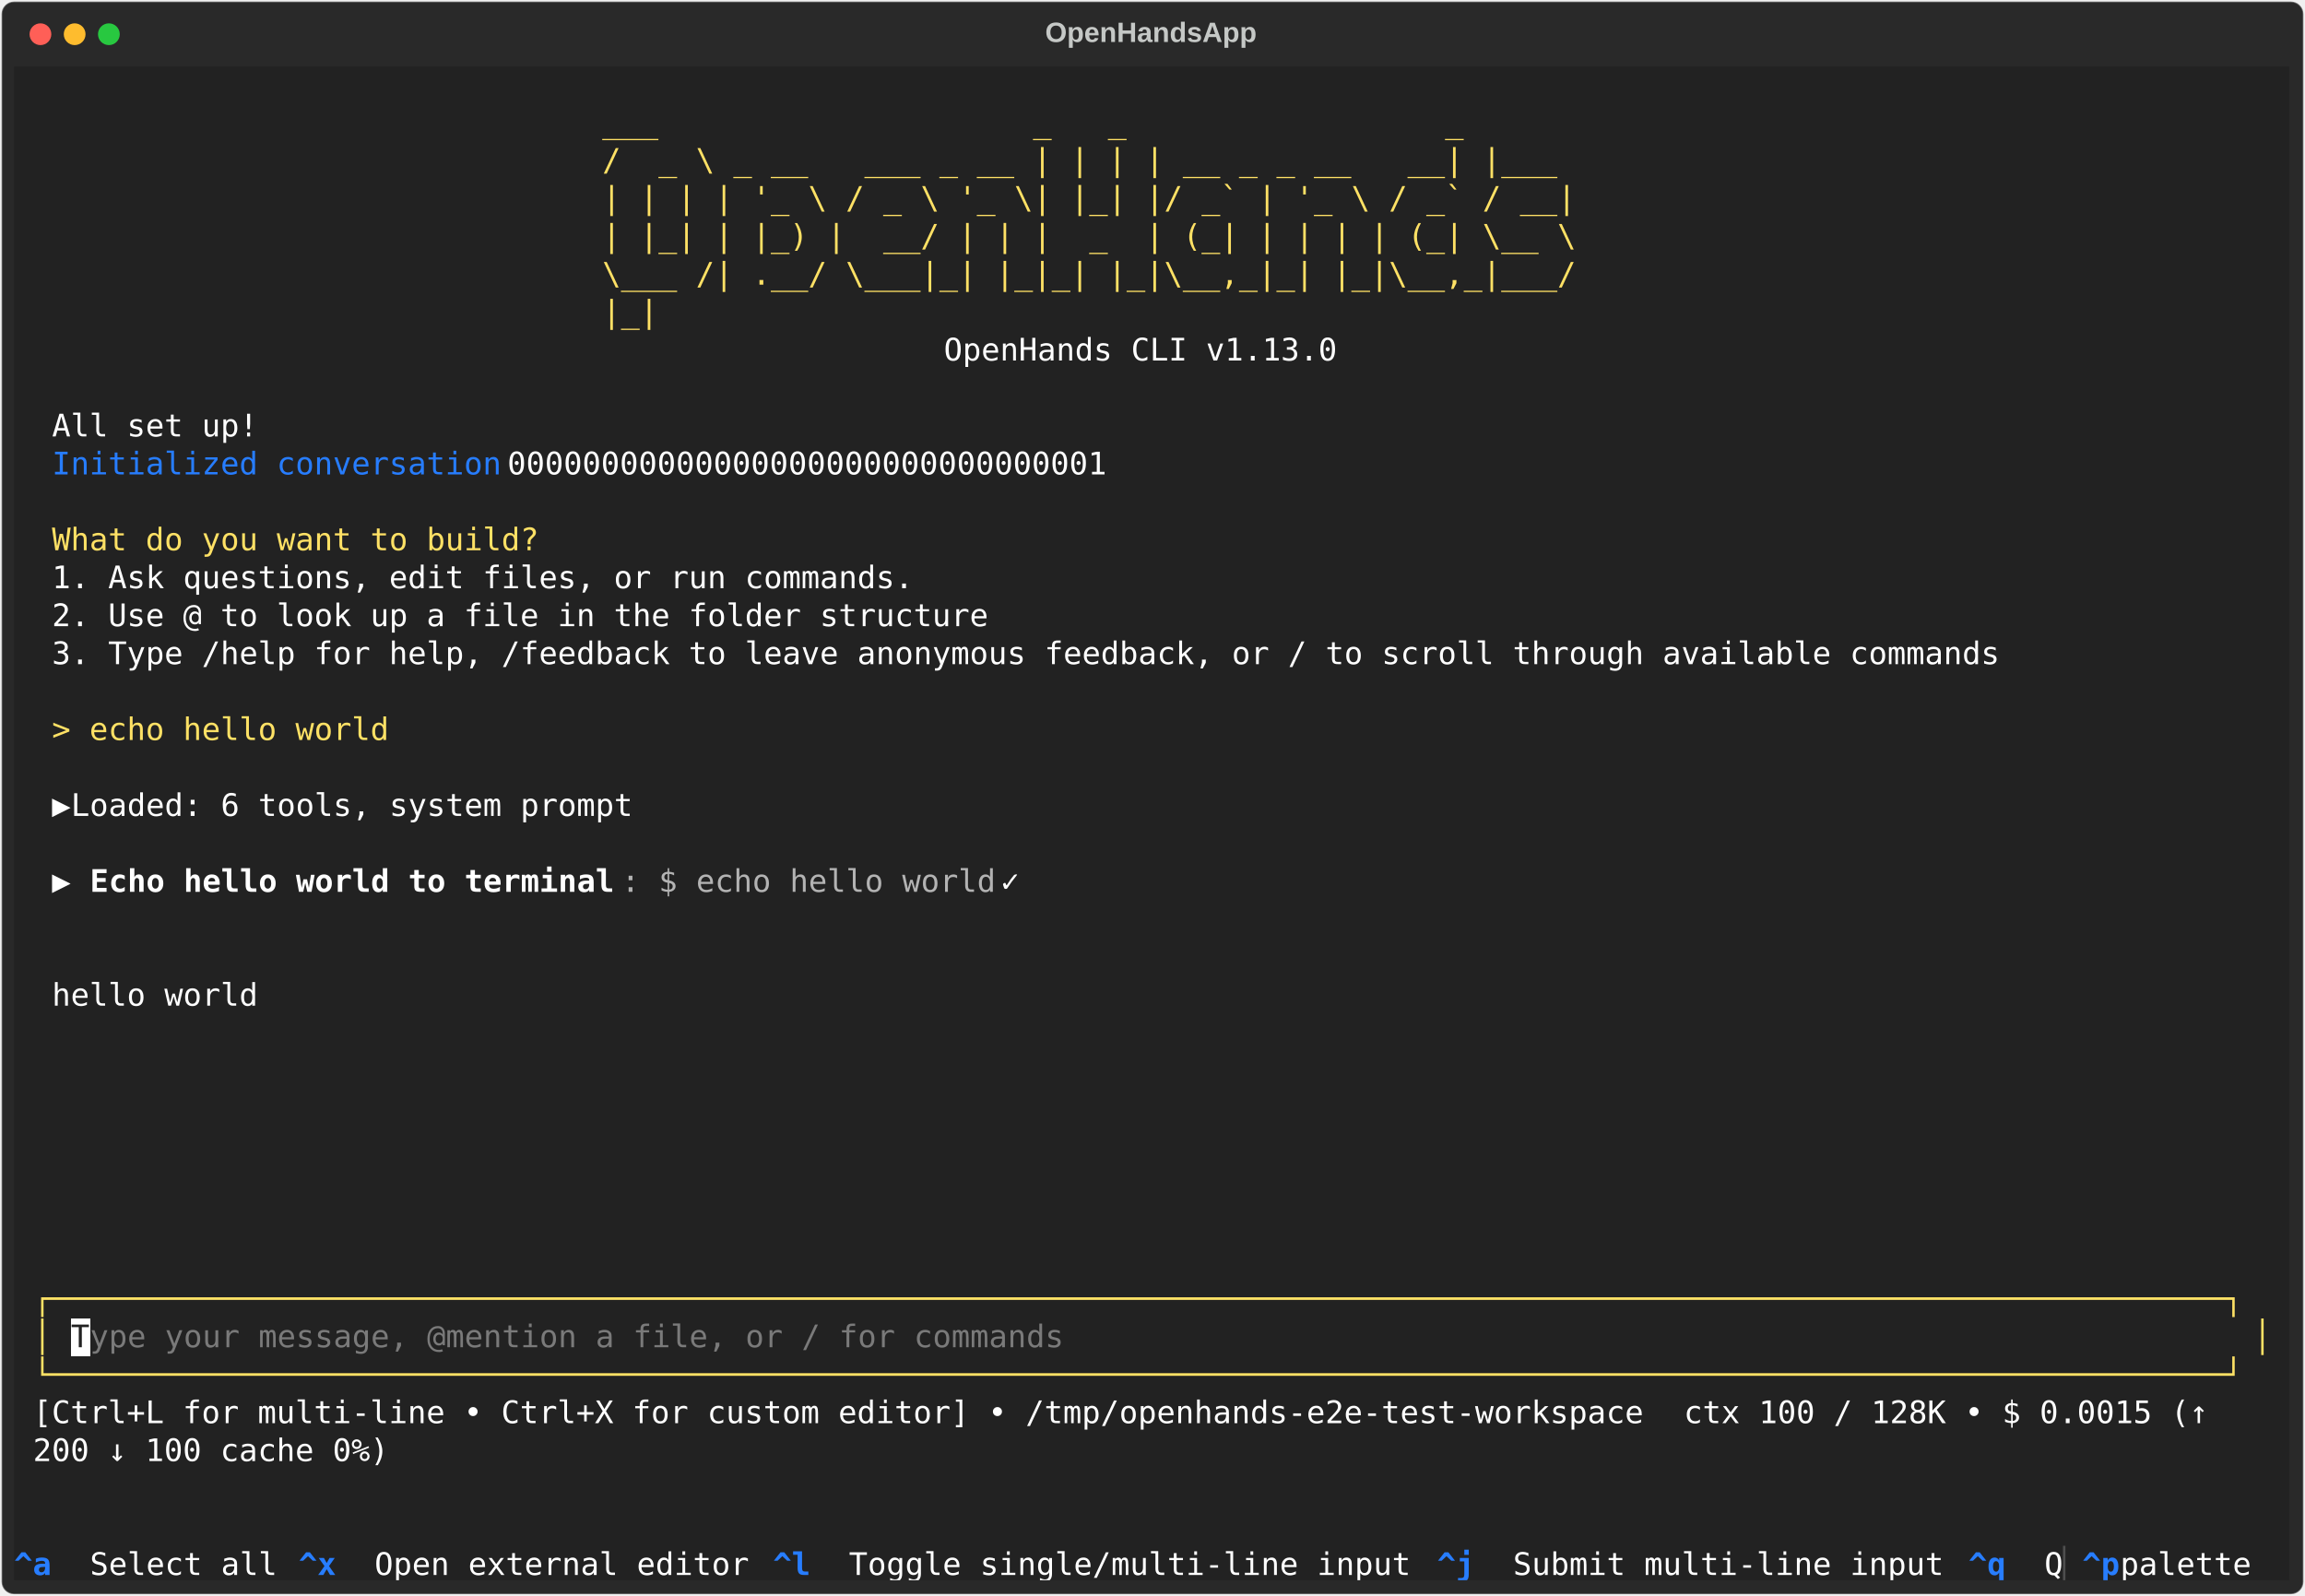
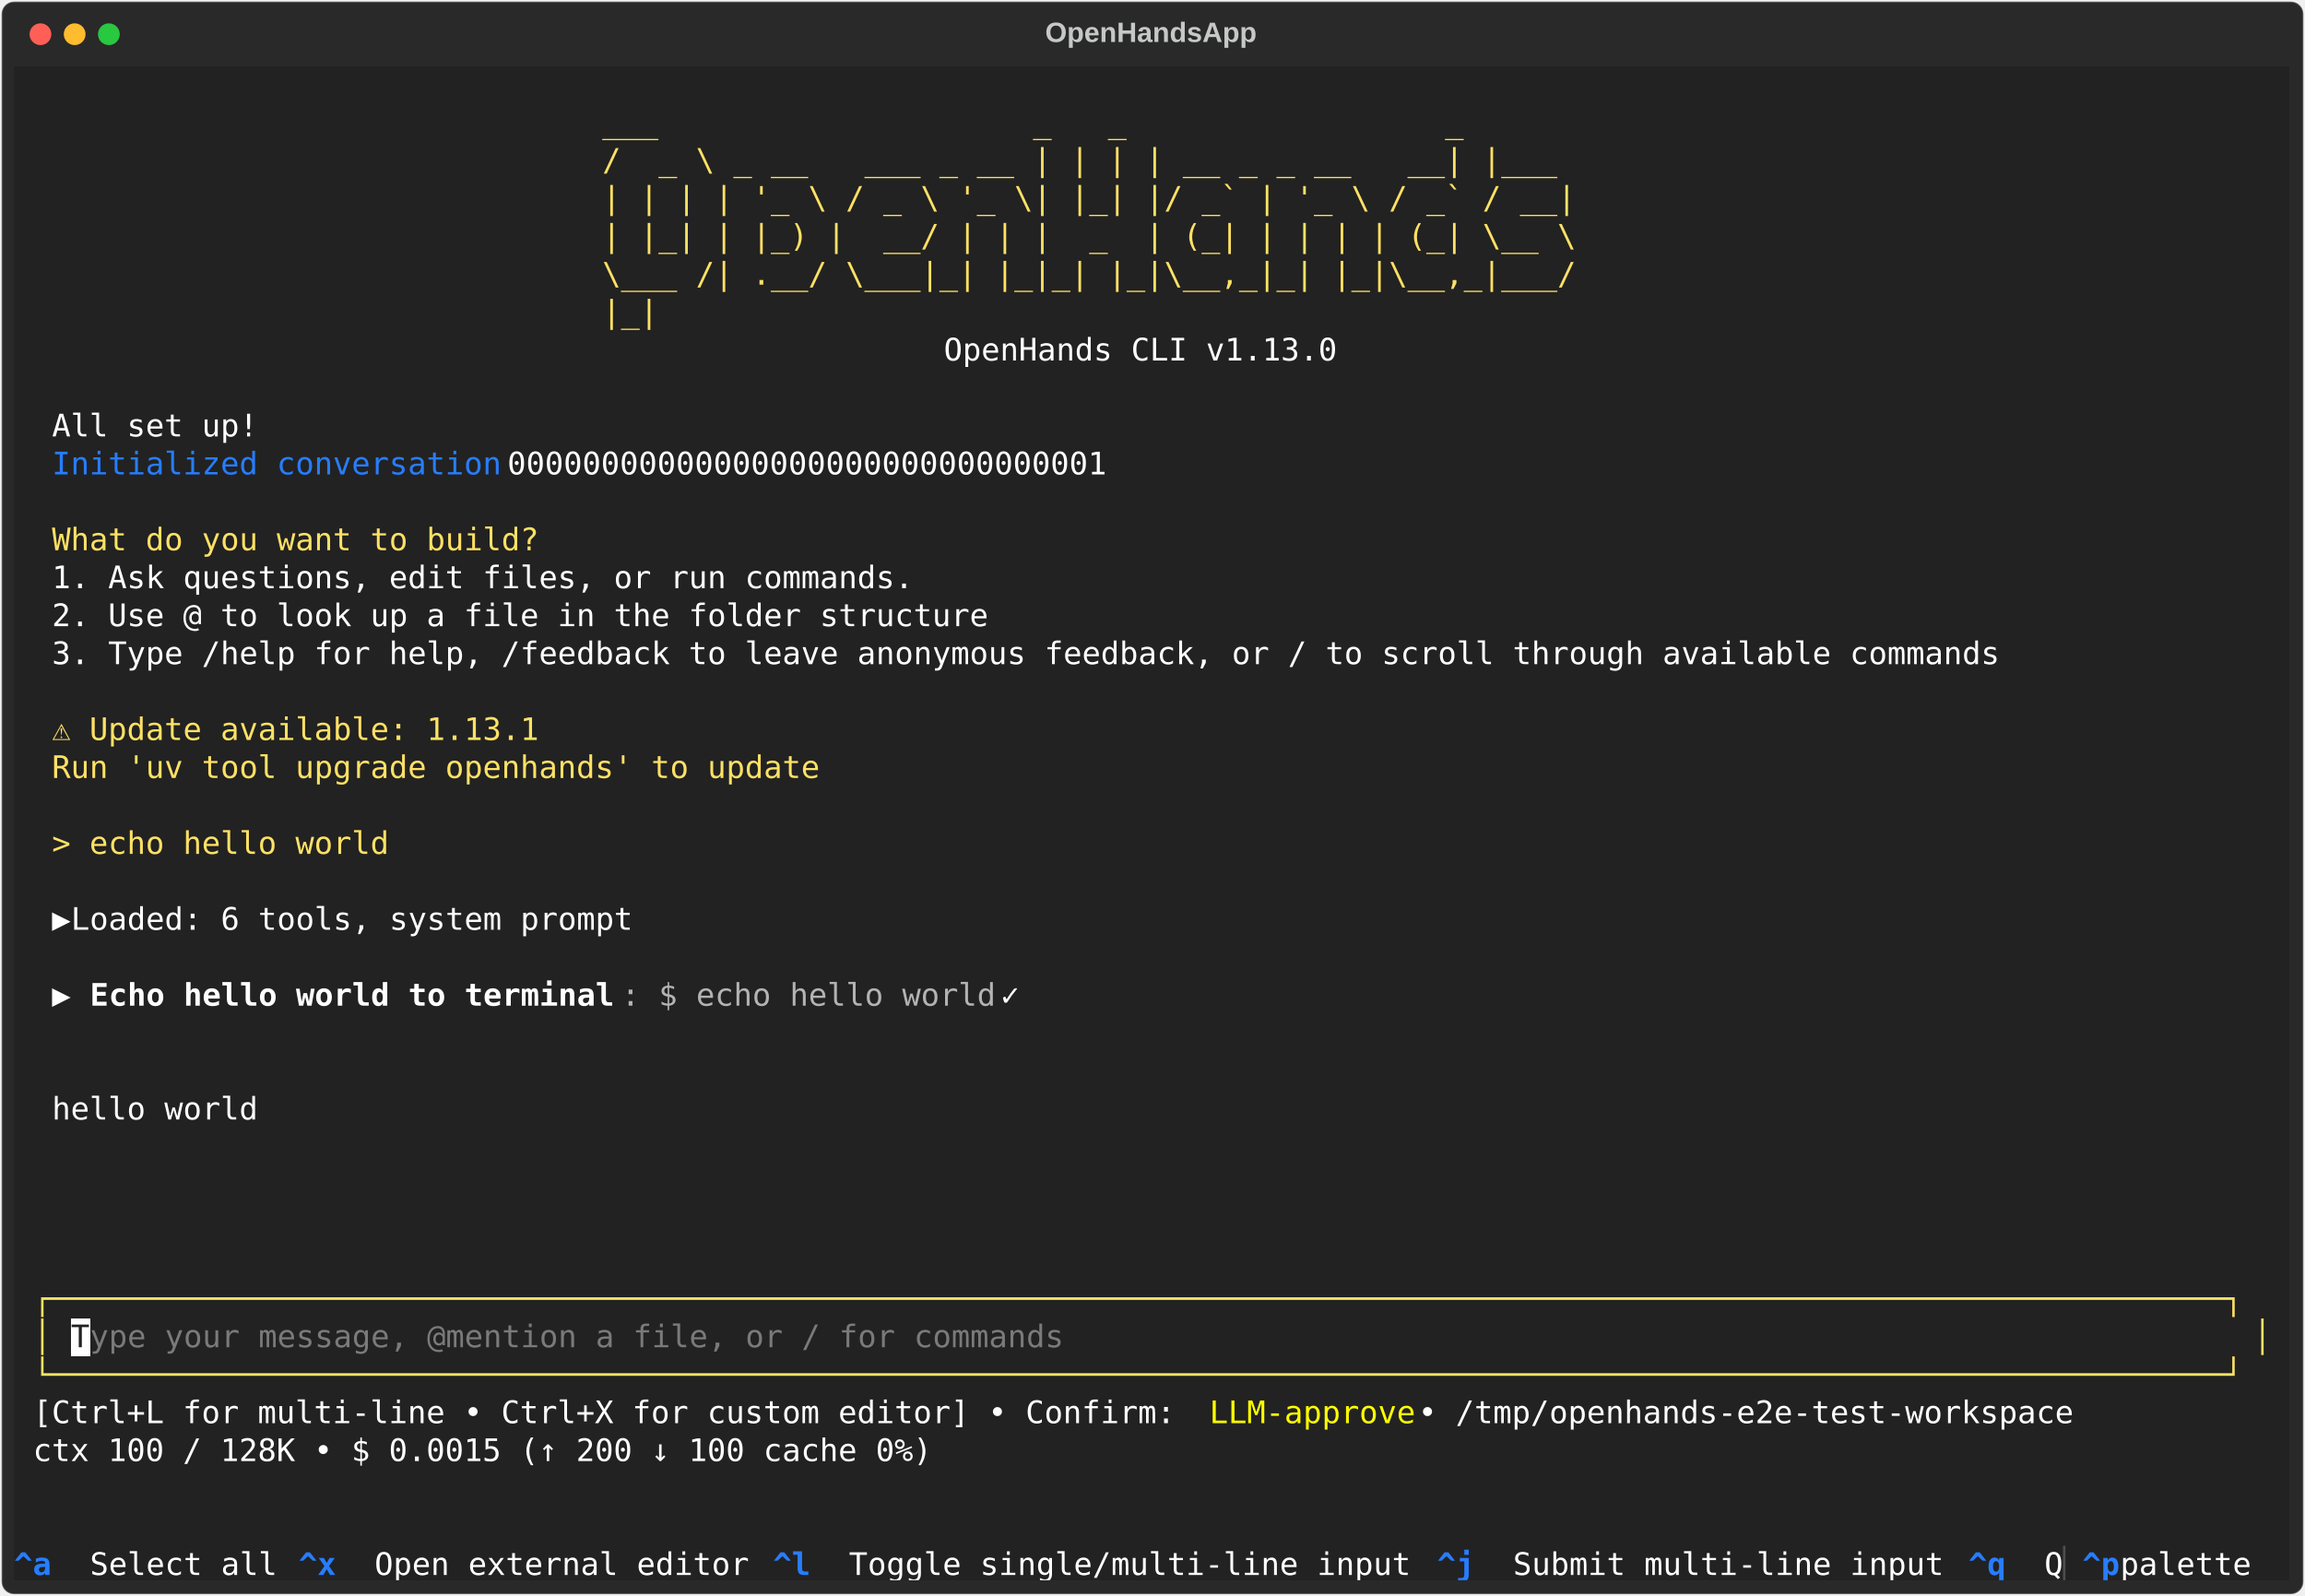
<svg xmlns="http://www.w3.org/2000/svg" class="rich-terminal" viewBox="0 0 1482 1026.0">
  <style>

    @font-face {
        font-family: "Fira Code";
        src: local("FiraCode-Regular"),
                url("https://cdnjs.cloudflare.com/ajax/libs/firacode/6.2.0/woff2/FiraCode-Regular.woff2") format("woff2"),
                url("https://cdnjs.cloudflare.com/ajax/libs/firacode/6.2.0/woff/FiraCode-Regular.woff") format("woff");
        font-style: normal;
        font-weight: 400;
    }
    @font-face {
        font-family: "Fira Code";
        src: local("FiraCode-Bold"),
                url("https://cdnjs.cloudflare.com/ajax/libs/firacode/6.2.0/woff2/FiraCode-Bold.woff2") format("woff2"),
                url("https://cdnjs.cloudflare.com/ajax/libs/firacode/6.2.0/woff/FiraCode-Bold.woff") format("woff");
        font-style: bold;
        font-weight: 700;
    }

    .terminal-matrix {
        font-family: Fira Code, monospace;
        font-size: 20px;
        line-height: 24.4px;
        font-variant-east-asian: full-width;
    }

    .terminal-title {
        font-size: 18px;
        font-weight: bold;
        font-family: arial;
    }

    .terminal-r1 { fill: #c5c8c6 }
.terminal-r2 { fill: #ffe165 }
.terminal-r3 { fill: #ffffff }
.terminal-r4 { fill: #277dff }
.terminal-r5 { fill: #fee165 }
.terminal-r6 { fill: #ffffff;font-weight: bold }
.terminal-r7 { fill: #b3b3b3 }
.terminal-r8 { fill: #222222 }
.terminal-r9 { fill: #7a7a7a }
- .terminal-r10 { fill: #277dff;font-weight: bold }
- .terminal-r11 { fill: #4e4e4e }
+ .terminal-r10 { fill: #ffff00 }
+ .terminal-r11 { fill: #277dff;font-weight: bold }
+ .terminal-r12 { fill: #4e4e4e }
    </style>
  <defs>
    <clipPath id="terminal-clip-terminal">
      <rect x="0" y="0" width="1463.0" height="975.0" />
    </clipPath>
    <clipPath id="terminal-line-0">
      <rect x="0" y="1.5" width="1464" height="24.65" />
    </clipPath>
    <clipPath id="terminal-line-1">
      <rect x="0" y="25.9" width="1464" height="24.65" />
    </clipPath>
    <clipPath id="terminal-line-2">
      <rect x="0" y="50.3" width="1464" height="24.65" />
    </clipPath>
    <clipPath id="terminal-line-3">
      <rect x="0" y="74.7" width="1464" height="24.65" />
    </clipPath>
    <clipPath id="terminal-line-4">
      <rect x="0" y="99.1" width="1464" height="24.65" />
    </clipPath>
    <clipPath id="terminal-line-5">
      <rect x="0" y="123.5" width="1464" height="24.65" />
    </clipPath>
    <clipPath id="terminal-line-6">
      <rect x="0" y="147.9" width="1464" height="24.65" />
    </clipPath>
    <clipPath id="terminal-line-7">
      <rect x="0" y="172.3" width="1464" height="24.65" />
    </clipPath>
    <clipPath id="terminal-line-8">
      <rect x="0" y="196.7" width="1464" height="24.65" />
    </clipPath>
    <clipPath id="terminal-line-9">
      <rect x="0" y="221.1" width="1464" height="24.65" />
    </clipPath>
    <clipPath id="terminal-line-10">
      <rect x="0" y="245.5" width="1464" height="24.65" />
    </clipPath>
    <clipPath id="terminal-line-11">
      <rect x="0" y="269.9" width="1464" height="24.65" />
    </clipPath>
    <clipPath id="terminal-line-12">
      <rect x="0" y="294.3" width="1464" height="24.65" />
    </clipPath>
    <clipPath id="terminal-line-13">
      <rect x="0" y="318.7" width="1464" height="24.65" />
    </clipPath>
    <clipPath id="terminal-line-14">
      <rect x="0" y="343.1" width="1464" height="24.65" />
    </clipPath>
    <clipPath id="terminal-line-15">
      <rect x="0" y="367.5" width="1464" height="24.65" />
    </clipPath>
    <clipPath id="terminal-line-16">
      <rect x="0" y="391.9" width="1464" height="24.65" />
    </clipPath>
    <clipPath id="terminal-line-17">
      <rect x="0" y="416.3" width="1464" height="24.65" />
    </clipPath>
    <clipPath id="terminal-line-18">
      <rect x="0" y="440.7" width="1464" height="24.65" />
    </clipPath>
    <clipPath id="terminal-line-19">
      <rect x="0" y="465.1" width="1464" height="24.65" />
    </clipPath>
    <clipPath id="terminal-line-20">
      <rect x="0" y="489.5" width="1464" height="24.65" />
    </clipPath>
    <clipPath id="terminal-line-21">
      <rect x="0" y="513.9" width="1464" height="24.65" />
    </clipPath>
    <clipPath id="terminal-line-22">
      <rect x="0" y="538.3" width="1464" height="24.65" />
    </clipPath>
    <clipPath id="terminal-line-23">
      <rect x="0" y="562.7" width="1464" height="24.65" />
    </clipPath>
    <clipPath id="terminal-line-24">
      <rect x="0" y="587.1" width="1464" height="24.65" />
    </clipPath>
    <clipPath id="terminal-line-25">
      <rect x="0" y="611.5" width="1464" height="24.65" />
    </clipPath>
    <clipPath id="terminal-line-26">
      <rect x="0" y="635.9" width="1464" height="24.65" />
    </clipPath>
    <clipPath id="terminal-line-27">
      <rect x="0" y="660.3" width="1464" height="24.65" />
    </clipPath>
    <clipPath id="terminal-line-28">
      <rect x="0" y="684.7" width="1464" height="24.65" />
    </clipPath>
    <clipPath id="terminal-line-29">
      <rect x="0" y="709.1" width="1464" height="24.65" />
    </clipPath>
    <clipPath id="terminal-line-30">
      <rect x="0" y="733.5" width="1464" height="24.65" />
    </clipPath>
    <clipPath id="terminal-line-31">
      <rect x="0" y="757.9" width="1464" height="24.65" />
    </clipPath>
    <clipPath id="terminal-line-32">
      <rect x="0" y="782.3" width="1464" height="24.65" />
    </clipPath>
    <clipPath id="terminal-line-33">
      <rect x="0" y="806.7" width="1464" height="24.65" />
    </clipPath>
    <clipPath id="terminal-line-34">
      <rect x="0" y="831.1" width="1464" height="24.65" />
    </clipPath>
    <clipPath id="terminal-line-35">
      <rect x="0" y="855.5" width="1464" height="24.65" />
    </clipPath>
    <clipPath id="terminal-line-36">
      <rect x="0" y="879.9" width="1464" height="24.65" />
    </clipPath>
    <clipPath id="terminal-line-37">
      <rect x="0" y="904.3" width="1464" height="24.65" />
    </clipPath>
    <clipPath id="terminal-line-38">
      <rect x="0" y="928.7" width="1464" height="24.65" />
    </clipPath>
  </defs>
  <rect fill="#292929" stroke="rgba(255,255,255,0.35)" stroke-width="1" x="1" y="1" width="1480" height="1024" rx="8" />
  <text class="terminal-title" fill="#c5c8c6" text-anchor="middle" x="740" y="27">OpenHandsApp</text>
  <g transform="translate(26,22)">
    <circle cx="0" cy="0" r="7" fill="#ff5f57" />
    <circle cx="22" cy="0" r="7" fill="#febc2e" />
    <circle cx="44" cy="0" r="7" fill="#28c840" />
  </g>
  <g transform="translate(9, 41)" clip-path="url(#terminal-clip-terminal)">
    <rect fill="#222222" x="0" y="1.5" width="1464" height="24.65" shape-rendering="crispEdges" />
    <rect fill="#222222" x="0" y="25.9" width="378.2" height="24.65" shape-rendering="crispEdges" />
    <rect fill="#222222" x="378.2" y="25.9" width="695.4" height="24.65" shape-rendering="crispEdges" />
    <rect fill="#222222" x="1073.6" y="25.9" width="390.4" height="24.65" shape-rendering="crispEdges" />
    <rect fill="#222222" x="0" y="50.3" width="378.2" height="24.65" shape-rendering="crispEdges" />
    <rect fill="#222222" x="378.2" y="50.3" width="695.4" height="24.65" shape-rendering="crispEdges" />
    <rect fill="#222222" x="1073.6" y="50.3" width="390.4" height="24.65" shape-rendering="crispEdges" />
    <rect fill="#222222" x="0" y="74.7" width="378.2" height="24.65" shape-rendering="crispEdges" />
    <rect fill="#222222" x="378.2" y="74.7" width="695.4" height="24.65" shape-rendering="crispEdges" />
    <rect fill="#222222" x="1073.6" y="74.7" width="390.4" height="24.65" shape-rendering="crispEdges" />
    <rect fill="#222222" x="0" y="99.1" width="378.2" height="24.65" shape-rendering="crispEdges" />
    <rect fill="#222222" x="378.2" y="99.1" width="695.4" height="24.65" shape-rendering="crispEdges" />
    <rect fill="#222222" x="1073.6" y="99.1" width="390.4" height="24.65" shape-rendering="crispEdges" />
    <rect fill="#222222" x="0" y="123.5" width="378.2" height="24.65" shape-rendering="crispEdges" />
    <rect fill="#222222" x="378.2" y="123.5" width="695.4" height="24.65" shape-rendering="crispEdges" />
    <rect fill="#222222" x="1073.6" y="123.5" width="390.4" height="24.65" shape-rendering="crispEdges" />
    <rect fill="#222222" x="0" y="147.9" width="378.2" height="24.65" shape-rendering="crispEdges" />
    <rect fill="#222222" x="378.2" y="147.9" width="695.4" height="24.65" shape-rendering="crispEdges" />
    <rect fill="#222222" x="1073.6" y="147.9" width="390.4" height="24.65" shape-rendering="crispEdges" />
    <rect fill="#222222" x="0" y="172.3" width="597.8" height="24.65" shape-rendering="crispEdges" />
    <rect fill="#222222" x="597.8" y="172.3" width="256.2" height="24.65" shape-rendering="crispEdges" />
    <rect fill="#222222" x="854" y="172.3" width="610" height="24.65" shape-rendering="crispEdges" />
    <rect fill="#222222" x="0" y="196.7" width="1464" height="24.65" shape-rendering="crispEdges" />
    <rect fill="#222222" x="0" y="221.1" width="24.4" height="24.65" shape-rendering="crispEdges" />
    <rect fill="#222222" x="24.4" y="221.1" width="134.2" height="24.65" shape-rendering="crispEdges" />
    <rect fill="#222222" x="158.6" y="221.1" width="1305.4" height="24.65" shape-rendering="crispEdges" />
    <rect fill="#222222" x="0" y="245.5" width="24.4" height="24.65" shape-rendering="crispEdges" />
    <rect fill="#222222" x="24.4" y="245.5" width="292.8" height="24.65" shape-rendering="crispEdges" />
    <rect fill="#222222" x="317.2" y="245.5" width="402.6" height="24.65" shape-rendering="crispEdges" />
    <rect fill="#222222" x="719.8" y="245.5" width="744.2" height="24.65" shape-rendering="crispEdges" />
    <rect fill="#222222" x="0" y="269.9" width="1464" height="24.65" shape-rendering="crispEdges" />
    <rect fill="#222222" x="0" y="294.3" width="24.4" height="24.65" shape-rendering="crispEdges" />
    <rect fill="#222222" x="24.4" y="294.3" width="317.2" height="24.65" shape-rendering="crispEdges" />
    <rect fill="#222222" x="341.6" y="294.3" width="1122.4" height="24.65" shape-rendering="crispEdges" />
    <rect fill="#222222" x="0" y="318.7" width="24.4" height="24.65" shape-rendering="crispEdges" />
    <rect fill="#222222" x="24.4" y="318.7" width="561.2" height="24.65" shape-rendering="crispEdges" />
    <rect fill="#222222" x="585.6" y="318.7" width="878.4" height="24.65" shape-rendering="crispEdges" />
    <rect fill="#222222" x="0" y="343.1" width="24.4" height="24.65" shape-rendering="crispEdges" />
    <rect fill="#222222" x="24.4" y="343.1" width="610" height="24.65" shape-rendering="crispEdges" />
    <rect fill="#222222" x="634.4" y="343.1" width="829.6" height="24.65" shape-rendering="crispEdges" />
    <rect fill="#222222" x="0" y="367.5" width="24.4" height="24.65" shape-rendering="crispEdges" />
    <rect fill="#222222" x="24.4" y="367.5" width="1268.8" height="24.65" shape-rendering="crispEdges" />
    <rect fill="#222222" x="1293.2" y="367.5" width="170.8" height="24.65" shape-rendering="crispEdges" />
    <rect fill="#222222" x="0" y="391.9" width="1464" height="24.65" shape-rendering="crispEdges" />
    <rect fill="#222222" x="0" y="416.3" width="24.4" height="24.65" shape-rendering="crispEdges" />
-     <rect fill="#222222" x="24.4" y="416.3" width="219.6" height="24.65" shape-rendering="crispEdges" />
-     <rect fill="#222222" x="244" y="416.3" width="1220" height="24.65" shape-rendering="crispEdges" />
-     <rect fill="#222222" x="0" y="440.7" width="1464" height="24.65" shape-rendering="crispEdges" />
-     <rect fill="#222222" x="0" y="465.1" width="24.4" height="24.65" shape-rendering="crispEdges" />
-     <rect fill="#222222" x="24.4" y="465.1" width="12.2" height="24.65" shape-rendering="crispEdges" />
-     <rect fill="#222222" x="36.6" y="465.1" width="378.2" height="24.65" shape-rendering="crispEdges" />
-     <rect fill="#222222" x="414.8" y="465.1" width="1049.2" height="24.65" shape-rendering="crispEdges" />
-     <rect fill="#222222" x="0" y="489.5" width="1464" height="24.65" shape-rendering="crispEdges" />
-     <rect fill="#222222" x="0" y="513.9" width="24.4" height="24.65" shape-rendering="crispEdges" />
-     <rect fill="#222222" x="24.4" y="513.9" width="12.2" height="24.65" shape-rendering="crispEdges" />
-     <rect fill="#222222" x="36.6" y="513.9" width="12.2" height="24.65" shape-rendering="crispEdges" />
-     <rect fill="#222222" x="48.8" y="513.9" width="341.6" height="24.65" shape-rendering="crispEdges" />
-     <rect fill="#222222" x="390.4" y="513.9" width="244" height="24.65" shape-rendering="crispEdges" />
-     <rect fill="#222222" x="634.4" y="513.9" width="24.4" height="24.65" shape-rendering="crispEdges" />
-     <rect fill="#222222" x="658.8" y="513.9" width="805.2" height="24.65" shape-rendering="crispEdges" />
-     <rect fill="#222222" x="0" y="538.3" width="1464" height="24.65" shape-rendering="crispEdges" />
+     <rect fill="#222222" x="24.4" y="416.3" width="317.2" height="24.65" shape-rendering="crispEdges" />
+     <rect fill="#222222" x="341.6" y="416.3" width="1122.4" height="24.65" shape-rendering="crispEdges" />
+     <rect fill="#222222" x="0" y="440.7" width="24.4" height="24.65" shape-rendering="crispEdges" />
+     <rect fill="#222222" x="24.4" y="440.7" width="500.2" height="24.65" shape-rendering="crispEdges" />
+     <rect fill="#222222" x="524.6" y="440.7" width="939.4" height="24.65" shape-rendering="crispEdges" />
+     <rect fill="#222222" x="0" y="465.1" width="1464" height="24.65" shape-rendering="crispEdges" />
+     <rect fill="#222222" x="0" y="489.5" width="24.4" height="24.65" shape-rendering="crispEdges" />
+     <rect fill="#222222" x="24.4" y="489.5" width="219.6" height="24.65" shape-rendering="crispEdges" />
+     <rect fill="#222222" x="244" y="489.5" width="1220" height="24.65" shape-rendering="crispEdges" />
+     <rect fill="#222222" x="0" y="513.9" width="1464" height="24.65" shape-rendering="crispEdges" />
+     <rect fill="#222222" x="0" y="538.3" width="24.4" height="24.65" shape-rendering="crispEdges" />
+     <rect fill="#222222" x="24.4" y="538.3" width="12.2" height="24.65" shape-rendering="crispEdges" />
+     <rect fill="#222222" x="36.6" y="538.3" width="378.2" height="24.65" shape-rendering="crispEdges" />
+     <rect fill="#222222" x="414.8" y="538.3" width="1049.2" height="24.65" shape-rendering="crispEdges" />
    <rect fill="#222222" x="0" y="562.7" width="1464" height="24.65" shape-rendering="crispEdges" />
    <rect fill="#222222" x="0" y="587.1" width="24.4" height="24.65" shape-rendering="crispEdges" />
-     <rect fill="#222222" x="24.4" y="587.1" width="134.2" height="24.65" shape-rendering="crispEdges" />
-     <rect fill="#222222" x="158.6" y="587.1" width="1305.4" height="24.65" shape-rendering="crispEdges" />
+     <rect fill="#222222" x="24.4" y="587.1" width="12.2" height="24.65" shape-rendering="crispEdges" />
+     <rect fill="#222222" x="36.6" y="587.1" width="12.2" height="24.65" shape-rendering="crispEdges" />
+     <rect fill="#222222" x="48.8" y="587.1" width="341.6" height="24.65" shape-rendering="crispEdges" />
+     <rect fill="#222222" x="390.4" y="587.1" width="244" height="24.65" shape-rendering="crispEdges" />
+     <rect fill="#222222" x="634.4" y="587.1" width="24.4" height="24.65" shape-rendering="crispEdges" />
+     <rect fill="#222222" x="658.8" y="587.1" width="805.2" height="24.65" shape-rendering="crispEdges" />
    <rect fill="#222222" x="0" y="611.5" width="1464" height="24.65" shape-rendering="crispEdges" />
    <rect fill="#222222" x="0" y="635.9" width="1464" height="24.65" shape-rendering="crispEdges" />
-     <rect fill="#222222" x="0" y="660.3" width="1464" height="24.65" shape-rendering="crispEdges" />
+     <rect fill="#222222" x="0" y="660.3" width="24.4" height="24.65" shape-rendering="crispEdges" />
+     <rect fill="#222222" x="24.4" y="660.3" width="134.2" height="24.65" shape-rendering="crispEdges" />
+     <rect fill="#222222" x="158.6" y="660.3" width="1305.4" height="24.65" shape-rendering="crispEdges" />
    <rect fill="#222222" x="0" y="684.7" width="1464" height="24.65" shape-rendering="crispEdges" />
    <rect fill="#222222" x="0" y="709.1" width="1464" height="24.65" shape-rendering="crispEdges" />
    <rect fill="#222222" x="0" y="733.5" width="1464" height="24.65" shape-rendering="crispEdges" />
    <rect fill="#222222" x="0" y="757.9" width="12.2" height="24.65" shape-rendering="crispEdges" />
    <rect fill="#222222" x="12.2" y="757.9" width="12.2" height="24.65" shape-rendering="crispEdges" />
    <rect fill="#222222" x="24.4" y="757.9" width="1439.6" height="24.65" shape-rendering="crispEdges" />
    <rect fill="#222222" x="0" y="782.3" width="12.2" height="24.65" shape-rendering="crispEdges" />
    <rect fill="#222222" x="12.2" y="782.3" width="1439.6" height="24.65" shape-rendering="crispEdges" />
    <rect fill="#222222" x="1451.8" y="782.3" width="12.2" height="24.65" shape-rendering="crispEdges" />
    <rect fill="#222222" x="0" y="806.7" width="12.2" height="24.65" shape-rendering="crispEdges" />
    <rect fill="#222222" x="12.2" y="806.7" width="12.2" height="24.65" shape-rendering="crispEdges" />
    <rect fill="#222222" x="24.4" y="806.7" width="12.2" height="24.65" shape-rendering="crispEdges" />
    <rect fill="#ffffff" x="36.6" y="806.7" width="12.2" height="24.65" shape-rendering="crispEdges" />
    <rect fill="#222222" x="48.8" y="806.7" width="634.4" height="24.65" shape-rendering="crispEdges" />
    <rect fill="#222222" x="683.2" y="806.7" width="756.4" height="24.65" shape-rendering="crispEdges" />
    <rect fill="#222222" x="1439.6" y="806.7" width="12.2" height="24.65" shape-rendering="crispEdges" />
    <rect fill="#222222" x="1451.8" y="806.7" width="12.2" height="24.65" shape-rendering="crispEdges" />
    <rect fill="#222222" x="0" y="831.1" width="12.2" height="24.65" shape-rendering="crispEdges" />
    <rect fill="#222222" x="12.2" y="831.1" width="1439.6" height="24.65" shape-rendering="crispEdges" />
    <rect fill="#222222" x="1451.8" y="831.1" width="12.2" height="24.65" shape-rendering="crispEdges" />
    <rect fill="#222222" x="0" y="855.5" width="12.2" height="24.65" shape-rendering="crispEdges" />
-     <rect fill="#222222" x="12.2" y="855.5" width="1061.4" height="24.65" shape-rendering="crispEdges" />
-     <rect fill="#222222" x="1073.6" y="855.5" width="341.6" height="24.65" shape-rendering="crispEdges" />
-     <rect fill="#222222" x="1415.2" y="855.5" width="48.8" height="24.65" shape-rendering="crispEdges" />
+     <rect fill="#222222" x="12.2" y="855.5" width="756.4" height="24.65" shape-rendering="crispEdges" />
+     <rect fill="#222222" x="768.6" y="855.5" width="134.2" height="24.65" shape-rendering="crispEdges" />
+     <rect fill="#222222" x="902.8" y="855.5" width="439.2" height="24.65" shape-rendering="crispEdges" />
+     <rect fill="#222222" x="1342" y="855.5" width="122" height="24.65" shape-rendering="crispEdges" />
    <rect fill="#222222" x="0" y="879.9" width="12.2" height="24.65" shape-rendering="crispEdges" />
-     <rect fill="#222222" x="12.2" y="879.9" width="231.8" height="24.65" shape-rendering="crispEdges" />
-     <rect fill="#222222" x="244" y="879.9" width="1220" height="24.65" shape-rendering="crispEdges" />
+     <rect fill="#222222" x="12.2" y="879.9" width="585.6" height="24.65" shape-rendering="crispEdges" />
+     <rect fill="#222222" x="597.8" y="879.9" width="866.2" height="24.65" shape-rendering="crispEdges" />
    <rect fill="#222222" x="0" y="904.3" width="1464" height="24.65" shape-rendering="crispEdges" />
    <rect fill="#222222" x="0" y="928.7" width="1464" height="24.65" shape-rendering="crispEdges" />
    <rect fill="#222222" x="0" y="953.1" width="48.8" height="24.65" shape-rendering="crispEdges" />
    <rect fill="#222222" x="48.8" y="953.1" width="134.2" height="24.65" shape-rendering="crispEdges" />
    <rect fill="#222222" x="183" y="953.1" width="48.8" height="24.65" shape-rendering="crispEdges" />
    <rect fill="#222222" x="231.8" y="953.1" width="256.2" height="24.65" shape-rendering="crispEdges" />
    <rect fill="#222222" x="488" y="953.1" width="48.8" height="24.65" shape-rendering="crispEdges" />
    <rect fill="#222222" x="536.8" y="953.1" width="378.2" height="24.65" shape-rendering="crispEdges" />
    <rect fill="#222222" x="915" y="953.1" width="48.8" height="24.65" shape-rendering="crispEdges" />
    <rect fill="#222222" x="963.8" y="953.1" width="292.8" height="24.65" shape-rendering="crispEdges" />
    <rect fill="#222222" x="1256.6" y="953.1" width="48.8" height="24.65" shape-rendering="crispEdges" />
    <rect fill="#222222" x="1305.4" y="953.1" width="12.2" height="24.65" shape-rendering="crispEdges" />
    <rect fill="#222222" x="1317.6" y="953.1" width="12.2" height="24.65" shape-rendering="crispEdges" />
    <rect fill="#222222" x="1329.8" y="953.1" width="24.4" height="24.65" shape-rendering="crispEdges" />
    <rect fill="#222222" x="1354.2" y="953.1" width="97.6" height="24.65" shape-rendering="crispEdges" />
    <rect fill="#222222" x="1451.8" y="953.1" width="12.2" height="24.65" shape-rendering="crispEdges" />
    <g class="terminal-matrix">
      <text class="terminal-r1" x="1464" y="20" textLength="12.2" clip-path="url(#terminal-line-0)">
</text>
      <text class="terminal-r2" x="378.2" y="44.4" textLength="695.4" clip-path="url(#terminal-line-1)">     ___                    _   _                 _      </text>
      <text class="terminal-r1" x="1464" y="44.4" textLength="12.2" clip-path="url(#terminal-line-1)">
</text>
      <text class="terminal-r2" x="378.2" y="68.8" textLength="695.4" clip-path="url(#terminal-line-2)">    /  _ \ _ __   ___ _ __ | | | | __ _ _ __   __| |___  </text>
      <text class="terminal-r1" x="1464" y="68.8" textLength="12.2" clip-path="url(#terminal-line-2)">
</text>
      <text class="terminal-r2" x="378.2" y="93.2" textLength="695.4" clip-path="url(#terminal-line-3)">    | | | | '_ \ / _ \ '_ \| |_| |/ _` | '_ \ / _` / __| </text>
      <text class="terminal-r1" x="1464" y="93.2" textLength="12.2" clip-path="url(#terminal-line-3)">
</text>
      <text class="terminal-r2" x="378.2" y="117.6" textLength="695.4" clip-path="url(#terminal-line-4)">    | |_| | |_) |  __/ | | |  _  | (_| | | | | (_| \__ \ </text>
      <text class="terminal-r1" x="1464" y="117.6" textLength="12.2" clip-path="url(#terminal-line-4)">
</text>
      <text class="terminal-r2" x="378.2" y="142" textLength="695.4" clip-path="url(#terminal-line-5)">    \___ /| .__/ \___|_| |_|_| |_|\__,_|_| |_|\__,_|___/ </text>
      <text class="terminal-r1" x="1464" y="142" textLength="12.2" clip-path="url(#terminal-line-5)">
</text>
      <text class="terminal-r2" x="378.2" y="166.4" textLength="695.4" clip-path="url(#terminal-line-6)">          |_|                                            </text>
      <text class="terminal-r1" x="1464" y="166.4" textLength="12.2" clip-path="url(#terminal-line-6)">
</text>
      <text class="terminal-r3" x="597.8" y="190.8" textLength="256.2" clip-path="url(#terminal-line-7)">OpenHands CLI v1.13.0</text>
      <text class="terminal-r1" x="1464" y="190.8" textLength="12.2" clip-path="url(#terminal-line-7)">
</text>
      <text class="terminal-r1" x="1464" y="215.2" textLength="12.2" clip-path="url(#terminal-line-8)">
</text>
      <text class="terminal-r3" x="24.4" y="239.6" textLength="134.2" clip-path="url(#terminal-line-9)">All set up!</text>
      <text class="terminal-r1" x="1464" y="239.6" textLength="12.2" clip-path="url(#terminal-line-9)">
</text>
      <text class="terminal-r4" x="24.4" y="264" textLength="292.8" clip-path="url(#terminal-line-10)">Initialized conversation</text>
      <text class="terminal-r3" x="317.2" y="264" textLength="402.6" clip-path="url(#terminal-line-10)"> 00000000000000000000000000000001</text>
      <text class="terminal-r1" x="1464" y="264" textLength="12.2" clip-path="url(#terminal-line-10)">
</text>
      <text class="terminal-r1" x="1464" y="288.4" textLength="12.2" clip-path="url(#terminal-line-11)">
</text>
      <text class="terminal-r2" x="24.4" y="312.8" textLength="317.2" clip-path="url(#terminal-line-12)">What do you want to build?</text>
      <text class="terminal-r1" x="1464" y="312.8" textLength="12.2" clip-path="url(#terminal-line-12)">
</text>
      <text class="terminal-r3" x="24.4" y="337.2" textLength="561.2" clip-path="url(#terminal-line-13)">1. Ask questions, edit files, or run commands.</text>
      <text class="terminal-r1" x="1464" y="337.2" textLength="12.2" clip-path="url(#terminal-line-13)">
</text>
      <text class="terminal-r3" x="24.4" y="361.6" textLength="610" clip-path="url(#terminal-line-14)">2. Use @ to look up a file in the folder structure</text>
      <text class="terminal-r1" x="1464" y="361.6" textLength="12.2" clip-path="url(#terminal-line-14)">
</text>
      <text class="terminal-r3" x="24.4" y="386" textLength="1268.8" clip-path="url(#terminal-line-15)">3. Type /help for help, /feedback to leave anonymous feedback, or / to scroll through available commands</text>
      <text class="terminal-r1" x="1464" y="386" textLength="12.2" clip-path="url(#terminal-line-15)">
</text>
      <text class="terminal-r1" x="1464" y="410.4" textLength="12.2" clip-path="url(#terminal-line-16)">
</text>
-       <text class="terminal-r5" x="24.4" y="434.8" textLength="219.6" clip-path="url(#terminal-line-17)">&gt; echo hello world</text>
+       <text class="terminal-r2" x="24.4" y="434.8" textLength="317.2" clip-path="url(#terminal-line-17)">⚠ Update available: 1.13.1</text>
      <text class="terminal-r1" x="1464" y="434.8" textLength="12.2" clip-path="url(#terminal-line-17)">
</text>
+       <text class="terminal-r5" x="24.4" y="459.2" textLength="500.2" clip-path="url(#terminal-line-18)">Run 'uv tool upgrade openhands' to update</text>
      <text class="terminal-r1" x="1464" y="459.2" textLength="12.2" clip-path="url(#terminal-line-18)">
</text>
-       <text class="terminal-r3" x="24.4" y="483.6" textLength="12.2" clip-path="url(#terminal-line-19)">▶</text>
-       <text class="terminal-r3" x="36.6" y="483.6" textLength="378.2" clip-path="url(#terminal-line-19)"> Loaded: 6 tools, system prompt</text>
      <text class="terminal-r1" x="1464" y="483.6" textLength="12.2" clip-path="url(#terminal-line-19)">
</text>
+       <text class="terminal-r5" x="24.4" y="508" textLength="219.6" clip-path="url(#terminal-line-20)">&gt; echo hello world</text>
      <text class="terminal-r1" x="1464" y="508" textLength="12.2" clip-path="url(#terminal-line-20)">
</text>
-       <text class="terminal-r3" x="24.4" y="532.4" textLength="12.2" clip-path="url(#terminal-line-21)">▶</text>
-       <text class="terminal-r6" x="48.8" y="532.4" textLength="341.6" clip-path="url(#terminal-line-21)">Echo hello world to terminal</text>
-       <text class="terminal-r7" x="390.4" y="532.4" textLength="244" clip-path="url(#terminal-line-21)">: $ echo hello world</text>
-       <text class="terminal-r3" x="634.4" y="532.4" textLength="24.4" clip-path="url(#terminal-line-21)"> ✓</text>
      <text class="terminal-r1" x="1464" y="532.4" textLength="12.2" clip-path="url(#terminal-line-21)">
</text>
+       <text class="terminal-r3" x="24.4" y="556.8" textLength="12.2" clip-path="url(#terminal-line-22)">▶</text>
+       <text class="terminal-r3" x="36.6" y="556.8" textLength="378.2" clip-path="url(#terminal-line-22)"> Loaded: 6 tools, system prompt</text>
      <text class="terminal-r1" x="1464" y="556.8" textLength="12.2" clip-path="url(#terminal-line-22)">
</text>
      <text class="terminal-r1" x="1464" y="581.2" textLength="12.2" clip-path="url(#terminal-line-23)">
</text>
-       <text class="terminal-r3" x="24.4" y="605.6" textLength="134.2" clip-path="url(#terminal-line-24)">hello world</text>
+       <text class="terminal-r3" x="24.4" y="605.6" textLength="12.2" clip-path="url(#terminal-line-24)">▶</text>
+       <text class="terminal-r6" x="48.8" y="605.6" textLength="341.6" clip-path="url(#terminal-line-24)">Echo hello world to terminal</text>
+       <text class="terminal-r7" x="390.4" y="605.6" textLength="244" clip-path="url(#terminal-line-24)">: $ echo hello world</text>
+       <text class="terminal-r3" x="634.4" y="605.6" textLength="24.4" clip-path="url(#terminal-line-24)"> ✓</text>
      <text class="terminal-r1" x="1464" y="605.6" textLength="12.2" clip-path="url(#terminal-line-24)">
</text>
      <text class="terminal-r1" x="1464" y="630" textLength="12.2" clip-path="url(#terminal-line-25)">
</text>
      <text class="terminal-r1" x="1464" y="654.4" textLength="12.2" clip-path="url(#terminal-line-26)">
</text>
+       <text class="terminal-r3" x="24.4" y="678.8" textLength="134.2" clip-path="url(#terminal-line-27)">hello world</text>
      <text class="terminal-r1" x="1464" y="678.8" textLength="12.2" clip-path="url(#terminal-line-27)">
</text>
      <text class="terminal-r1" x="1464" y="703.2" textLength="12.2" clip-path="url(#terminal-line-28)">
</text>
      <text class="terminal-r1" x="1464" y="727.6" textLength="12.2" clip-path="url(#terminal-line-29)">
</text>
      <text class="terminal-r1" x="1464" y="752" textLength="12.2" clip-path="url(#terminal-line-30)">
</text>
      <text class="terminal-r1" x="1464" y="776.4" textLength="12.2" clip-path="url(#terminal-line-31)">
</text>
      <text class="terminal-r5" x="12.2" y="800.8" textLength="1439.6" clip-path="url(#terminal-line-32)">┌────────────────────────────────────────────────────────────────────────────────────────────────────────────────────┐</text>
      <text class="terminal-r1" x="1464" y="800.8" textLength="12.2" clip-path="url(#terminal-line-32)">
</text>
      <text class="terminal-r5" x="12.2" y="825.2" textLength="12.2" clip-path="url(#terminal-line-33)">│</text>
      <text class="terminal-r8" x="36.6" y="825.2" textLength="12.2" clip-path="url(#terminal-line-33)">T</text>
      <text class="terminal-r9" x="48.8" y="825.2" textLength="634.4" clip-path="url(#terminal-line-33)">ype your message, @mention a file, or / for commands</text>
      <text class="terminal-r5" x="1439.6" y="825.2" textLength="12.2" clip-path="url(#terminal-line-33)">│</text>
      <text class="terminal-r1" x="1464" y="825.2" textLength="12.2" clip-path="url(#terminal-line-33)">
</text>
      <text class="terminal-r5" x="12.2" y="849.6" textLength="1439.6" clip-path="url(#terminal-line-34)">└────────────────────────────────────────────────────────────────────────────────────────────────────────────────────┘</text>
      <text class="terminal-r1" x="1464" y="849.6" textLength="12.2" clip-path="url(#terminal-line-34)">
</text>
-       <text class="terminal-r3" x="12.2" y="874" textLength="1061.4" clip-path="url(#terminal-line-35)">[Ctrl+L for multi-line • Ctrl+X for custom editor] • /tmp/openhands-e2e-test-workspace </text>
-       <text class="terminal-r3" x="1073.6" y="874" textLength="341.6" clip-path="url(#terminal-line-35)">ctx 100 / 128K • $ 0.0015 (↑</text>
+       <text class="terminal-r3" x="12.2" y="874" textLength="756.4" clip-path="url(#terminal-line-35)">[Ctrl+L for multi-line • Ctrl+X for custom editor] • Confirm: </text>
+       <text class="terminal-r10" x="768.6" y="874" textLength="134.2" clip-path="url(#terminal-line-35)">LLM-approve</text>
+       <text class="terminal-r3" x="902.8" y="874" textLength="439.2" clip-path="url(#terminal-line-35)"> • /tmp/openhands-e2e-test-workspace</text>
      <text class="terminal-r1" x="1464" y="874" textLength="12.2" clip-path="url(#terminal-line-35)">
</text>
-       <text class="terminal-r3" x="12.2" y="898.4" textLength="231.8" clip-path="url(#terminal-line-36)">200 ↓ 100 cache 0%)</text>
+       <text class="terminal-r3" x="12.2" y="898.4" textLength="585.6" clip-path="url(#terminal-line-36)">ctx 100 / 128K • $ 0.0015 (↑ 200 ↓ 100 cache 0%)</text>
      <text class="terminal-r1" x="1464" y="898.4" textLength="12.2" clip-path="url(#terminal-line-36)">
</text>
      <text class="terminal-r1" x="1464" y="922.8" textLength="12.2" clip-path="url(#terminal-line-37)">
</text>
      <text class="terminal-r1" x="1464" y="947.2" textLength="12.2" clip-path="url(#terminal-line-38)">
</text>
-       <text class="terminal-r10" x="0" y="971.6" textLength="48.8" clip-path="url(#terminal-line-39)"> ^a </text>
+       <text class="terminal-r11" x="0" y="971.6" textLength="48.8" clip-path="url(#terminal-line-39)"> ^a </text>
      <text class="terminal-r3" x="48.8" y="971.6" textLength="134.2" clip-path="url(#terminal-line-39)">Select all </text>
-       <text class="terminal-r10" x="183" y="971.6" textLength="48.8" clip-path="url(#terminal-line-39)"> ^x </text>
+       <text class="terminal-r11" x="183" y="971.6" textLength="48.8" clip-path="url(#terminal-line-39)"> ^x </text>
      <text class="terminal-r3" x="231.8" y="971.6" textLength="256.2" clip-path="url(#terminal-line-39)">Open external editor </text>
-       <text class="terminal-r10" x="488" y="971.6" textLength="48.8" clip-path="url(#terminal-line-39)"> ^l </text>
+       <text class="terminal-r11" x="488" y="971.6" textLength="48.8" clip-path="url(#terminal-line-39)"> ^l </text>
      <text class="terminal-r3" x="536.8" y="971.6" textLength="378.2" clip-path="url(#terminal-line-39)">Toggle single/multi-line input </text>
-       <text class="terminal-r10" x="915" y="971.6" textLength="48.8" clip-path="url(#terminal-line-39)"> ^j </text>
+       <text class="terminal-r11" x="915" y="971.6" textLength="48.8" clip-path="url(#terminal-line-39)"> ^j </text>
      <text class="terminal-r3" x="963.8" y="971.6" textLength="292.8" clip-path="url(#terminal-line-39)">Submit multi-line input </text>
-       <text class="terminal-r10" x="1256.6" y="971.6" textLength="48.8" clip-path="url(#terminal-line-39)"> ^q </text>
+       <text class="terminal-r11" x="1256.6" y="971.6" textLength="48.8" clip-path="url(#terminal-line-39)"> ^q </text>
      <text class="terminal-r3" x="1305.4" y="971.6" textLength="12.2" clip-path="url(#terminal-line-39)">Q</text>
-       <text class="terminal-r11" x="1317.6" y="971.6" textLength="12.2" clip-path="url(#terminal-line-39)">▏</text>
-       <text class="terminal-r10" x="1329.8" y="971.6" textLength="24.4" clip-path="url(#terminal-line-39)">^p</text>
+       <text class="terminal-r12" x="1317.6" y="971.6" textLength="12.2" clip-path="url(#terminal-line-39)">▏</text>
+       <text class="terminal-r11" x="1329.8" y="971.6" textLength="24.4" clip-path="url(#terminal-line-39)">^p</text>
      <text class="terminal-r3" x="1354.2" y="971.6" textLength="97.6" clip-path="url(#terminal-line-39)"> palette</text>
    </g>
  </g>
</svg>
